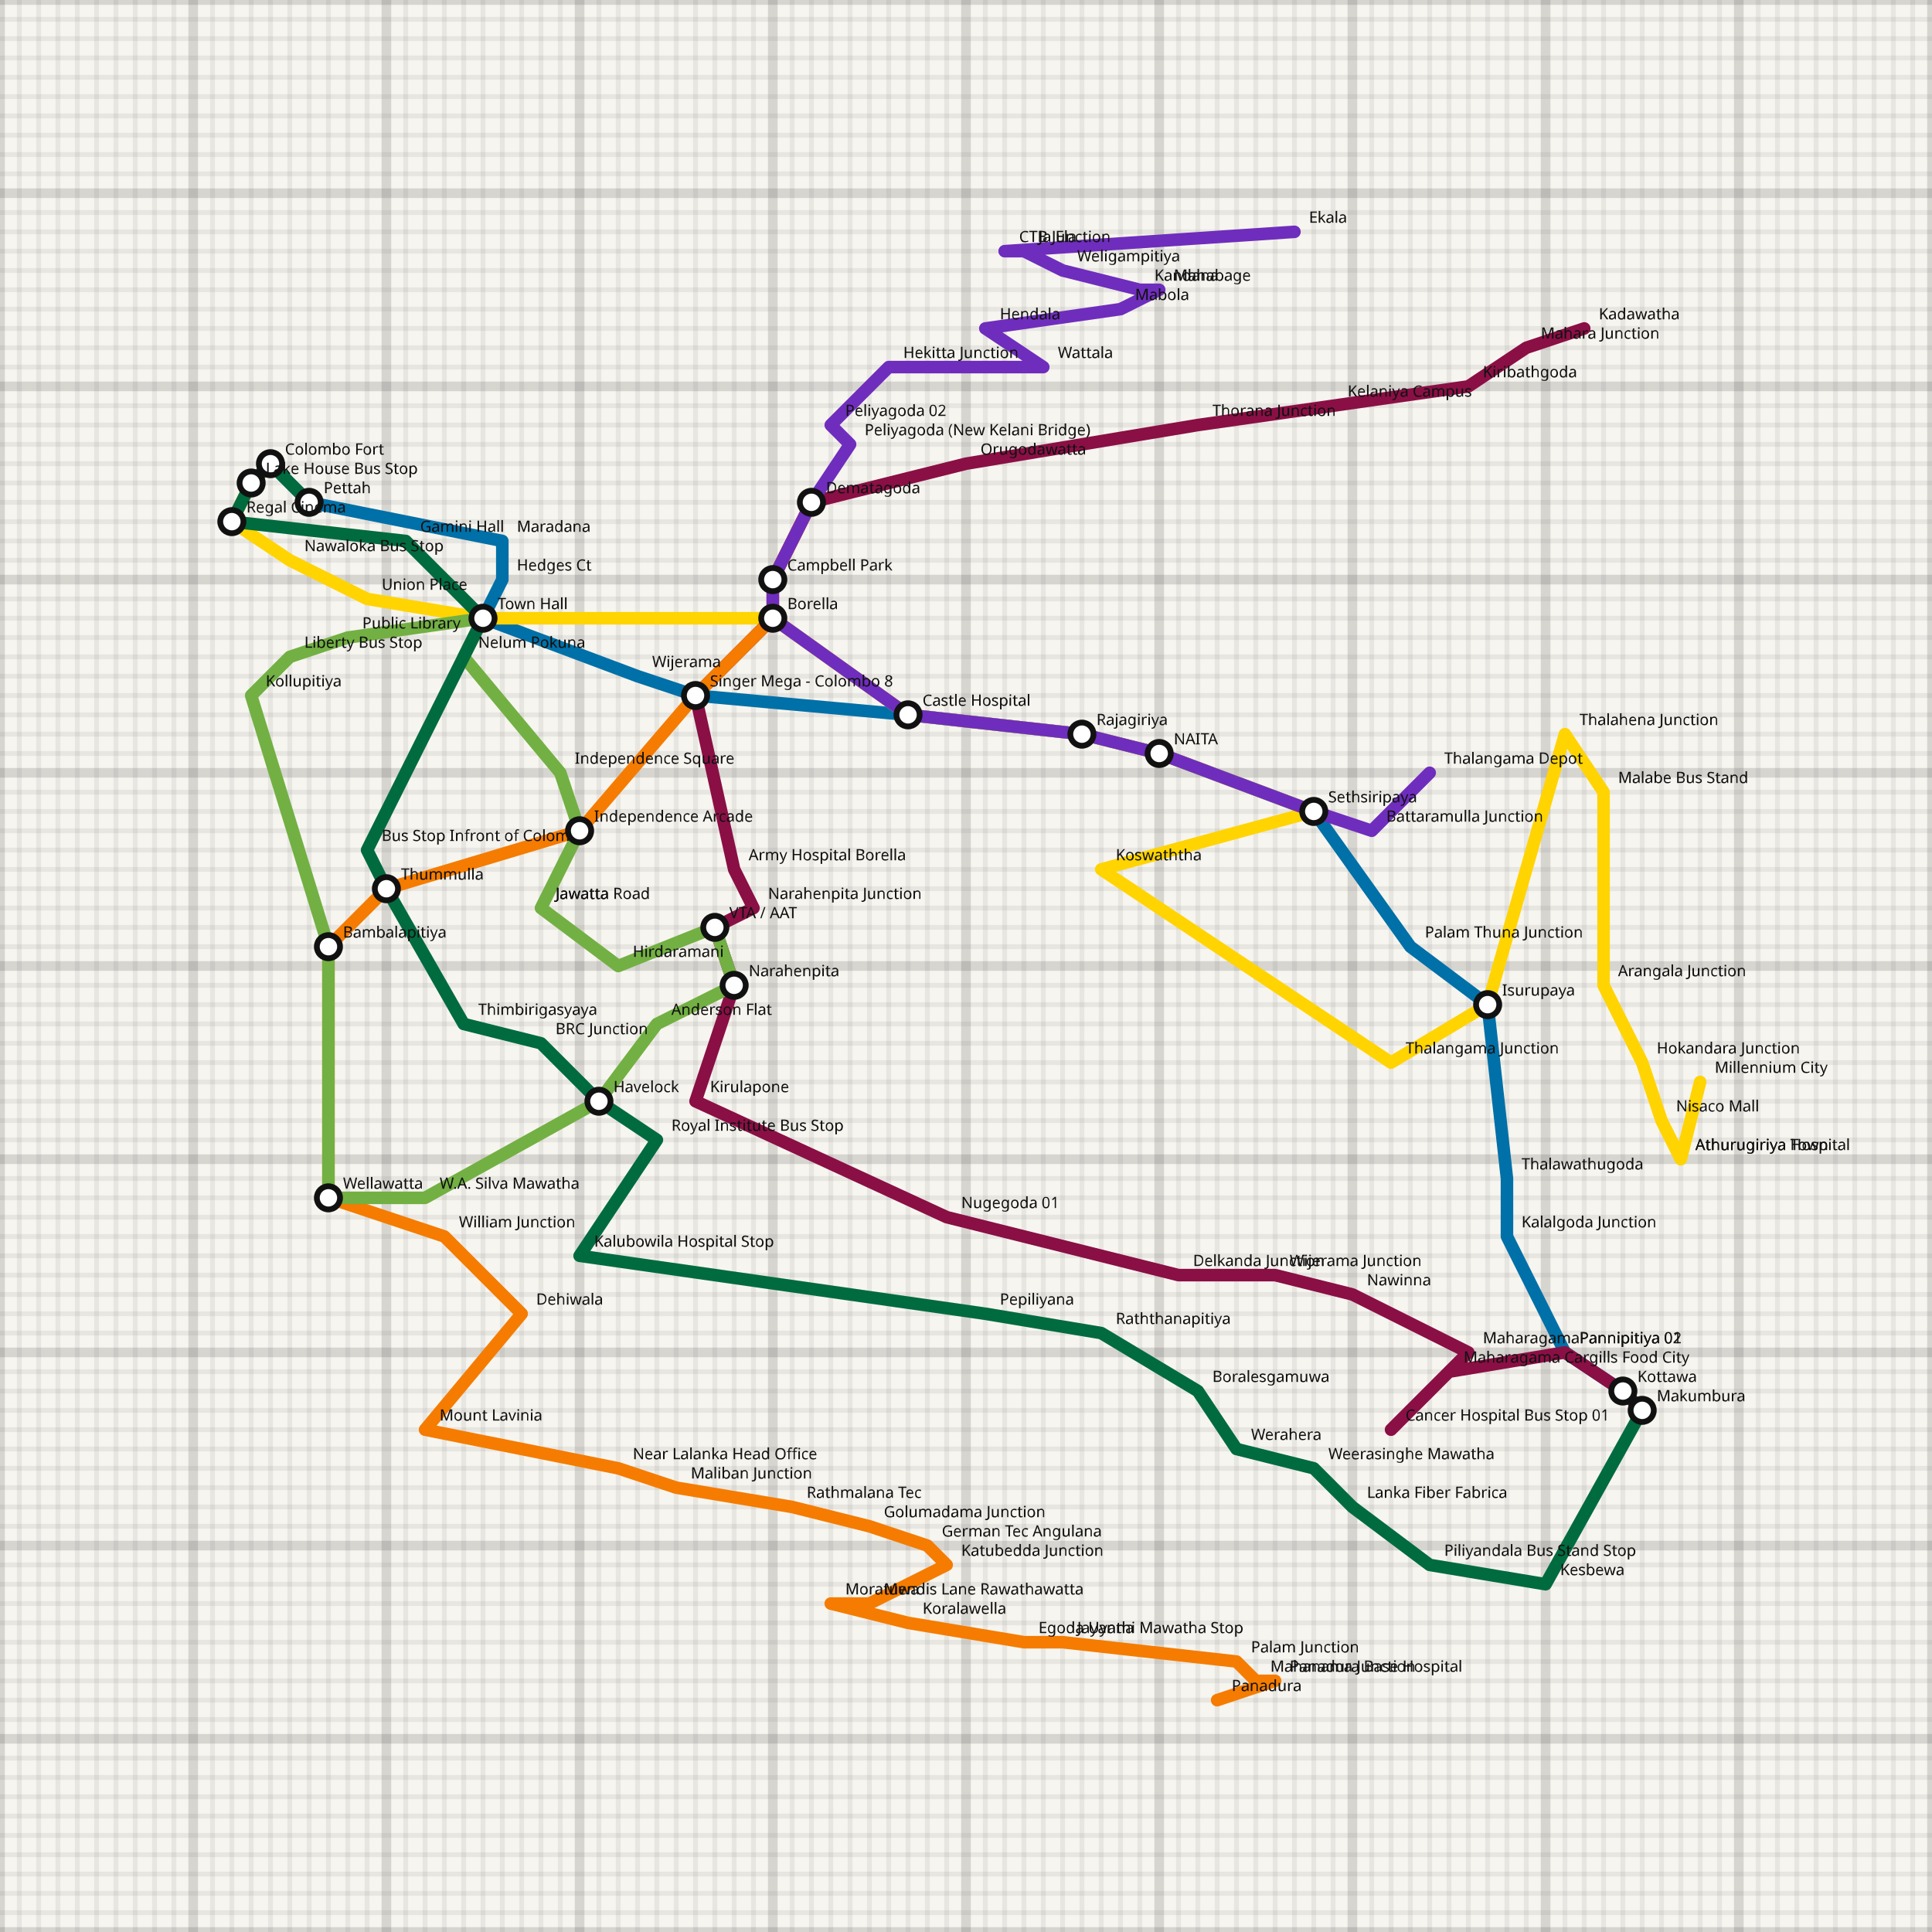
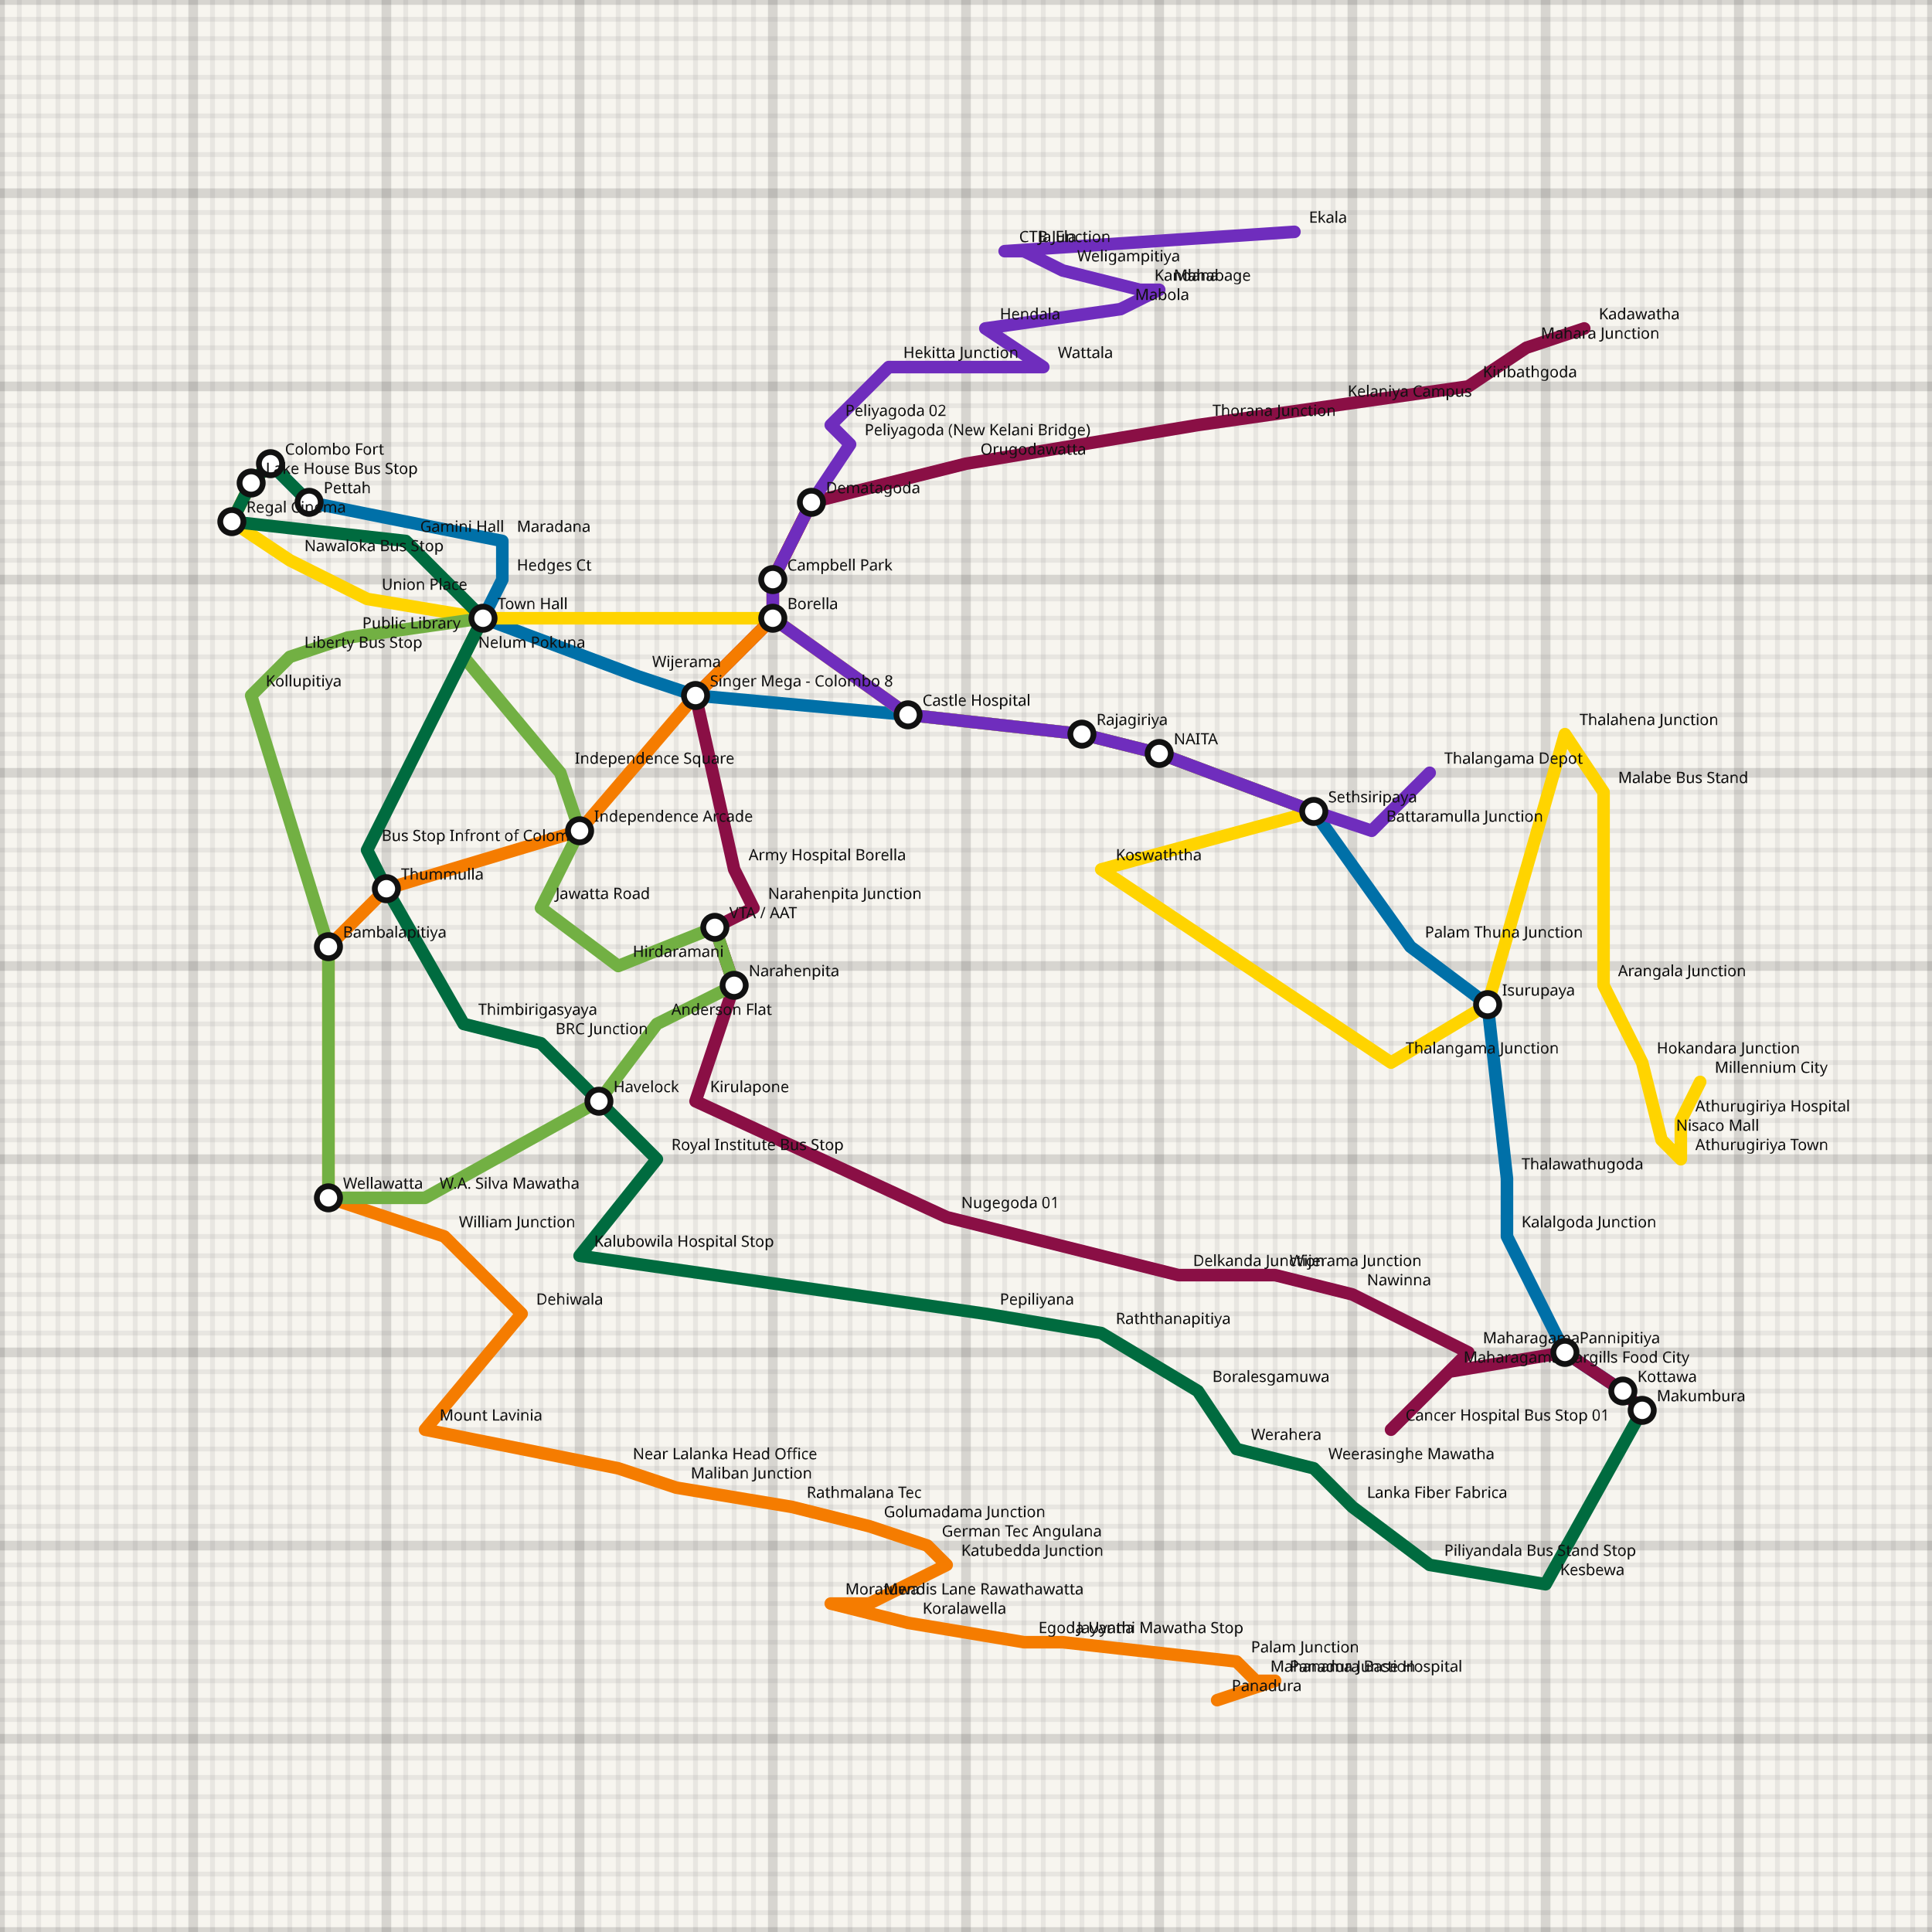
<svg xmlns="http://www.w3.org/2000/svg" width="100" height="100" viewBox="0 0 100 100">
  <style>
.grid-minor { stroke: #777; stroke-opacity: 0.12; stroke-width: 0.25; }
.grid-major { stroke: #555; stroke-opacity: 0.2; stroke-width: 0.5; }
.route { fill: none; stroke-linecap: round; stroke-linejoin: round; }
.interchange { fill: white; stroke: #111; stroke-width: 0.3; }
.label { font: 0.8px sans-serif; fill: #111; dominant-baseline: middle; }
</style>
  <rect width="100" height="100" fill="#f7f5ef" />
  <g class="coordinate-grid">
    <line class="grid-major" x1="0" y1="0" x2="0" y2="100" />
    <line class="grid-minor" x1="1" y1="0" x2="1" y2="100" />
    <line class="grid-minor" x1="2" y1="0" x2="2" y2="100" />
    <line class="grid-minor" x1="3" y1="0" x2="3" y2="100" />
    <line class="grid-minor" x1="4" y1="0" x2="4" y2="100" />
    <line class="grid-minor" x1="5" y1="0" x2="5" y2="100" />
    <line class="grid-minor" x1="6" y1="0" x2="6" y2="100" />
    <line class="grid-minor" x1="7" y1="0" x2="7" y2="100" />
    <line class="grid-minor" x1="8" y1="0" x2="8" y2="100" />
    <line class="grid-minor" x1="9" y1="0" x2="9" y2="100" />
    <line class="grid-major" x1="10" y1="0" x2="10" y2="100" />
    <line class="grid-minor" x1="11" y1="0" x2="11" y2="100" />
    <line class="grid-minor" x1="12" y1="0" x2="12" y2="100" />
    <line class="grid-minor" x1="13" y1="0" x2="13" y2="100" />
    <line class="grid-minor" x1="14" y1="0" x2="14" y2="100" />
    <line class="grid-minor" x1="15" y1="0" x2="15" y2="100" />
    <line class="grid-minor" x1="16" y1="0" x2="16" y2="100" />
    <line class="grid-minor" x1="17" y1="0" x2="17" y2="100" />
    <line class="grid-minor" x1="18" y1="0" x2="18" y2="100" />
    <line class="grid-minor" x1="19" y1="0" x2="19" y2="100" />
    <line class="grid-major" x1="20" y1="0" x2="20" y2="100" />
    <line class="grid-minor" x1="21" y1="0" x2="21" y2="100" />
    <line class="grid-minor" x1="22" y1="0" x2="22" y2="100" />
    <line class="grid-minor" x1="23" y1="0" x2="23" y2="100" />
    <line class="grid-minor" x1="24" y1="0" x2="24" y2="100" />
    <line class="grid-minor" x1="25" y1="0" x2="25" y2="100" />
    <line class="grid-minor" x1="26" y1="0" x2="26" y2="100" />
    <line class="grid-minor" x1="27" y1="0" x2="27" y2="100" />
    <line class="grid-minor" x1="28" y1="0" x2="28" y2="100" />
    <line class="grid-minor" x1="29" y1="0" x2="29" y2="100" />
    <line class="grid-major" x1="30" y1="0" x2="30" y2="100" />
    <line class="grid-minor" x1="31" y1="0" x2="31" y2="100" />
    <line class="grid-minor" x1="32" y1="0" x2="32" y2="100" />
    <line class="grid-minor" x1="33" y1="0" x2="33" y2="100" />
    <line class="grid-minor" x1="34" y1="0" x2="34" y2="100" />
    <line class="grid-minor" x1="35" y1="0" x2="35" y2="100" />
    <line class="grid-minor" x1="36" y1="0" x2="36" y2="100" />
    <line class="grid-minor" x1="37" y1="0" x2="37" y2="100" />
    <line class="grid-minor" x1="38" y1="0" x2="38" y2="100" />
    <line class="grid-minor" x1="39" y1="0" x2="39" y2="100" />
    <line class="grid-major" x1="40" y1="0" x2="40" y2="100" />
    <line class="grid-minor" x1="41" y1="0" x2="41" y2="100" />
    <line class="grid-minor" x1="42" y1="0" x2="42" y2="100" />
    <line class="grid-minor" x1="43" y1="0" x2="43" y2="100" />
    <line class="grid-minor" x1="44" y1="0" x2="44" y2="100" />
    <line class="grid-minor" x1="45" y1="0" x2="45" y2="100" />
    <line class="grid-minor" x1="46" y1="0" x2="46" y2="100" />
    <line class="grid-minor" x1="47" y1="0" x2="47" y2="100" />
    <line class="grid-minor" x1="48" y1="0" x2="48" y2="100" />
    <line class="grid-minor" x1="49" y1="0" x2="49" y2="100" />
    <line class="grid-major" x1="50" y1="0" x2="50" y2="100" />
    <line class="grid-minor" x1="51" y1="0" x2="51" y2="100" />
    <line class="grid-minor" x1="52" y1="0" x2="52" y2="100" />
    <line class="grid-minor" x1="53" y1="0" x2="53" y2="100" />
    <line class="grid-minor" x1="54" y1="0" x2="54" y2="100" />
    <line class="grid-minor" x1="55" y1="0" x2="55" y2="100" />
    <line class="grid-minor" x1="56" y1="0" x2="56" y2="100" />
    <line class="grid-minor" x1="57" y1="0" x2="57" y2="100" />
    <line class="grid-minor" x1="58" y1="0" x2="58" y2="100" />
    <line class="grid-minor" x1="59" y1="0" x2="59" y2="100" />
    <line class="grid-major" x1="60" y1="0" x2="60" y2="100" />
    <line class="grid-minor" x1="61" y1="0" x2="61" y2="100" />
    <line class="grid-minor" x1="62" y1="0" x2="62" y2="100" />
    <line class="grid-minor" x1="63" y1="0" x2="63" y2="100" />
    <line class="grid-minor" x1="64" y1="0" x2="64" y2="100" />
    <line class="grid-minor" x1="65" y1="0" x2="65" y2="100" />
    <line class="grid-minor" x1="66" y1="0" x2="66" y2="100" />
    <line class="grid-minor" x1="67" y1="0" x2="67" y2="100" />
    <line class="grid-minor" x1="68" y1="0" x2="68" y2="100" />
    <line class="grid-minor" x1="69" y1="0" x2="69" y2="100" />
    <line class="grid-major" x1="70" y1="0" x2="70" y2="100" />
    <line class="grid-minor" x1="71" y1="0" x2="71" y2="100" />
    <line class="grid-minor" x1="72" y1="0" x2="72" y2="100" />
    <line class="grid-minor" x1="73" y1="0" x2="73" y2="100" />
    <line class="grid-minor" x1="74" y1="0" x2="74" y2="100" />
    <line class="grid-minor" x1="75" y1="0" x2="75" y2="100" />
    <line class="grid-minor" x1="76" y1="0" x2="76" y2="100" />
    <line class="grid-minor" x1="77" y1="0" x2="77" y2="100" />
    <line class="grid-minor" x1="78" y1="0" x2="78" y2="100" />
    <line class="grid-minor" x1="79" y1="0" x2="79" y2="100" />
    <line class="grid-major" x1="80" y1="0" x2="80" y2="100" />
    <line class="grid-minor" x1="81" y1="0" x2="81" y2="100" />
    <line class="grid-minor" x1="82" y1="0" x2="82" y2="100" />
    <line class="grid-minor" x1="83" y1="0" x2="83" y2="100" />
    <line class="grid-minor" x1="84" y1="0" x2="84" y2="100" />
    <line class="grid-minor" x1="85" y1="0" x2="85" y2="100" />
    <line class="grid-minor" x1="86" y1="0" x2="86" y2="100" />
    <line class="grid-minor" x1="87" y1="0" x2="87" y2="100" />
    <line class="grid-minor" x1="88" y1="0" x2="88" y2="100" />
    <line class="grid-minor" x1="89" y1="0" x2="89" y2="100" />
    <line class="grid-major" x1="90" y1="0" x2="90" y2="100" />
    <line class="grid-minor" x1="91" y1="0" x2="91" y2="100" />
    <line class="grid-minor" x1="92" y1="0" x2="92" y2="100" />
    <line class="grid-minor" x1="93" y1="0" x2="93" y2="100" />
    <line class="grid-minor" x1="94" y1="0" x2="94" y2="100" />
    <line class="grid-minor" x1="95" y1="0" x2="95" y2="100" />
    <line class="grid-minor" x1="96" y1="0" x2="96" y2="100" />
    <line class="grid-minor" x1="97" y1="0" x2="97" y2="100" />
    <line class="grid-minor" x1="98" y1="0" x2="98" y2="100" />
    <line class="grid-minor" x1="99" y1="0" x2="99" y2="100" />
    <line class="grid-major" x1="100" y1="0" x2="100" y2="100" />
    <line class="grid-major" x1="0" y1="0" x2="100" y2="0" />
    <line class="grid-minor" x1="0" y1="1" x2="100" y2="1" />
    <line class="grid-minor" x1="0" y1="2" x2="100" y2="2" />
    <line class="grid-minor" x1="0" y1="3" x2="100" y2="3" />
    <line class="grid-minor" x1="0" y1="4" x2="100" y2="4" />
    <line class="grid-minor" x1="0" y1="5" x2="100" y2="5" />
    <line class="grid-minor" x1="0" y1="6" x2="100" y2="6" />
    <line class="grid-minor" x1="0" y1="7" x2="100" y2="7" />
    <line class="grid-minor" x1="0" y1="8" x2="100" y2="8" />
    <line class="grid-minor" x1="0" y1="9" x2="100" y2="9" />
    <line class="grid-major" x1="0" y1="10" x2="100" y2="10" />
    <line class="grid-minor" x1="0" y1="11" x2="100" y2="11" />
    <line class="grid-minor" x1="0" y1="12" x2="100" y2="12" />
    <line class="grid-minor" x1="0" y1="13" x2="100" y2="13" />
    <line class="grid-minor" x1="0" y1="14" x2="100" y2="14" />
    <line class="grid-minor" x1="0" y1="15" x2="100" y2="15" />
    <line class="grid-minor" x1="0" y1="16" x2="100" y2="16" />
    <line class="grid-minor" x1="0" y1="17" x2="100" y2="17" />
    <line class="grid-minor" x1="0" y1="18" x2="100" y2="18" />
    <line class="grid-minor" x1="0" y1="19" x2="100" y2="19" />
    <line class="grid-major" x1="0" y1="20" x2="100" y2="20" />
    <line class="grid-minor" x1="0" y1="21" x2="100" y2="21" />
    <line class="grid-minor" x1="0" y1="22" x2="100" y2="22" />
    <line class="grid-minor" x1="0" y1="23" x2="100" y2="23" />
    <line class="grid-minor" x1="0" y1="24" x2="100" y2="24" />
    <line class="grid-minor" x1="0" y1="25" x2="100" y2="25" />
    <line class="grid-minor" x1="0" y1="26" x2="100" y2="26" />
    <line class="grid-minor" x1="0" y1="27" x2="100" y2="27" />
    <line class="grid-minor" x1="0" y1="28" x2="100" y2="28" />
    <line class="grid-minor" x1="0" y1="29" x2="100" y2="29" />
    <line class="grid-major" x1="0" y1="30" x2="100" y2="30" />
    <line class="grid-minor" x1="0" y1="31" x2="100" y2="31" />
    <line class="grid-minor" x1="0" y1="32" x2="100" y2="32" />
    <line class="grid-minor" x1="0" y1="33" x2="100" y2="33" />
    <line class="grid-minor" x1="0" y1="34" x2="100" y2="34" />
    <line class="grid-minor" x1="0" y1="35" x2="100" y2="35" />
    <line class="grid-minor" x1="0" y1="36" x2="100" y2="36" />
    <line class="grid-minor" x1="0" y1="37" x2="100" y2="37" />
    <line class="grid-minor" x1="0" y1="38" x2="100" y2="38" />
    <line class="grid-minor" x1="0" y1="39" x2="100" y2="39" />
    <line class="grid-major" x1="0" y1="40" x2="100" y2="40" />
    <line class="grid-minor" x1="0" y1="41" x2="100" y2="41" />
    <line class="grid-minor" x1="0" y1="42" x2="100" y2="42" />
    <line class="grid-minor" x1="0" y1="43" x2="100" y2="43" />
    <line class="grid-minor" x1="0" y1="44" x2="100" y2="44" />
    <line class="grid-minor" x1="0" y1="45" x2="100" y2="45" />
    <line class="grid-minor" x1="0" y1="46" x2="100" y2="46" />
    <line class="grid-minor" x1="0" y1="47" x2="100" y2="47" />
    <line class="grid-minor" x1="0" y1="48" x2="100" y2="48" />
    <line class="grid-minor" x1="0" y1="49" x2="100" y2="49" />
    <line class="grid-major" x1="0" y1="50" x2="100" y2="50" />
    <line class="grid-minor" x1="0" y1="51" x2="100" y2="51" />
    <line class="grid-minor" x1="0" y1="52" x2="100" y2="52" />
    <line class="grid-minor" x1="0" y1="53" x2="100" y2="53" />
    <line class="grid-minor" x1="0" y1="54" x2="100" y2="54" />
    <line class="grid-minor" x1="0" y1="55" x2="100" y2="55" />
    <line class="grid-minor" x1="0" y1="56" x2="100" y2="56" />
    <line class="grid-minor" x1="0" y1="57" x2="100" y2="57" />
    <line class="grid-minor" x1="0" y1="58" x2="100" y2="58" />
    <line class="grid-minor" x1="0" y1="59" x2="100" y2="59" />
    <line class="grid-major" x1="0" y1="60" x2="100" y2="60" />
    <line class="grid-minor" x1="0" y1="61" x2="100" y2="61" />
    <line class="grid-minor" x1="0" y1="62" x2="100" y2="62" />
    <line class="grid-minor" x1="0" y1="63" x2="100" y2="63" />
    <line class="grid-minor" x1="0" y1="64" x2="100" y2="64" />
    <line class="grid-minor" x1="0" y1="65" x2="100" y2="65" />
    <line class="grid-minor" x1="0" y1="66" x2="100" y2="66" />
    <line class="grid-minor" x1="0" y1="67" x2="100" y2="67" />
    <line class="grid-minor" x1="0" y1="68" x2="100" y2="68" />
    <line class="grid-minor" x1="0" y1="69" x2="100" y2="69" />
    <line class="grid-major" x1="0" y1="70" x2="100" y2="70" />
    <line class="grid-minor" x1="0" y1="71" x2="100" y2="71" />
    <line class="grid-minor" x1="0" y1="72" x2="100" y2="72" />
    <line class="grid-minor" x1="0" y1="73" x2="100" y2="73" />
    <line class="grid-minor" x1="0" y1="74" x2="100" y2="74" />
    <line class="grid-minor" x1="0" y1="75" x2="100" y2="75" />
    <line class="grid-minor" x1="0" y1="76" x2="100" y2="76" />
    <line class="grid-minor" x1="0" y1="77" x2="100" y2="77" />
    <line class="grid-minor" x1="0" y1="78" x2="100" y2="78" />
    <line class="grid-minor" x1="0" y1="79" x2="100" y2="79" />
    <line class="grid-major" x1="0" y1="80" x2="100" y2="80" />
    <line class="grid-minor" x1="0" y1="81" x2="100" y2="81" />
    <line class="grid-minor" x1="0" y1="82" x2="100" y2="82" />
    <line class="grid-minor" x1="0" y1="83" x2="100" y2="83" />
    <line class="grid-minor" x1="0" y1="84" x2="100" y2="84" />
    <line class="grid-minor" x1="0" y1="85" x2="100" y2="85" />
    <line class="grid-minor" x1="0" y1="86" x2="100" y2="86" />
    <line class="grid-minor" x1="0" y1="87" x2="100" y2="87" />
    <line class="grid-minor" x1="0" y1="88" x2="100" y2="88" />
    <line class="grid-minor" x1="0" y1="89" x2="100" y2="89" />
    <line class="grid-major" x1="0" y1="90" x2="100" y2="90" />
    <line class="grid-minor" x1="0" y1="91" x2="100" y2="91" />
    <line class="grid-minor" x1="0" y1="92" x2="100" y2="92" />
    <line class="grid-minor" x1="0" y1="93" x2="100" y2="93" />
    <line class="grid-minor" x1="0" y1="94" x2="100" y2="94" />
    <line class="grid-minor" x1="0" y1="95" x2="100" y2="95" />
    <line class="grid-minor" x1="0" y1="96" x2="100" y2="96" />
    <line class="grid-minor" x1="0" y1="97" x2="100" y2="97" />
    <line class="grid-minor" x1="0" y1="98" x2="100" y2="98" />
    <line class="grid-minor" x1="0" y1="99" x2="100" y2="99" />
    <line class="grid-major" x1="0" y1="100" x2="100" y2="100" />
  </g>
  <polyline class="route" points="85,73 84,72 81,70 78,64 78,61 77,52 73,49 68,42 60,39 56,38 47,37 36,36 33,35 25,32 26,30 26,28 16,26 14,24" stroke="#0070a8" stroke-width="0.65" />
-   <polyline class="route" points="88,56 87,60 87,60 86,58 85,55 83,51 83,41 81,38 77,52 72,55 57,45 68,42 60,39 56,38 47,37 40,32 25,32 19,31 15,29 12,27 13,25 14,24" stroke="#ffd400" stroke-width="0.65" />
+   <polyline class="route" points="88,56 87,58 87,60 86,59 85,55 83,51 83,41 81,38 77,52 72,55 57,45 68,42 60,39 56,38 47,37 40,32 25,32 19,31 15,29 12,27 13,25 14,24" stroke="#ffd400" stroke-width="0.65" />
  <polyline class="route" points="85,73 84,72 81,70 75,71 72,74 76,70 70,67 66,66 61,66 49,63 36,57 38,51 37,48 39,47 38,45 36,36 40,32 40,30 42,26 50,24 62,22 69,21 76,20 79,18 82,17" stroke="#8a0f45" stroke-width="0.65" />
  <polyline class="route" points="42,26 40,30 40,32 36,36 30,43 20,46 17,49 17,62 23,64 27,68 22,74 32,76 35,77 41,78 45,79 48,80 49,81 45,83 43,83 47,84 53,85 55,85 64,86 65,87 66,87 63,88" stroke="#f57c00" stroke-width="0.65" />
  <polyline class="route" points="74,40 71,43 68,42 60,39 56,38 47,37 40,32 40,30 42,26 44,23 43,22 46,19 54,19 51,17 58,16 60,15 59,15 55,14 53,13 52,13 67,12" stroke="#6f2dbd" stroke-width="0.65" />
-   <polyline class="route" points="13,36 15,34 18,33 25,32 24,34 29,40 30,43 28,47 28,47 32,50 37,48 38,51 34,53 31,57 22,62 17,62 17,49 13,36" stroke="#72b043" stroke-width="0.65" />
-   <polyline class="route" points="85,73 80,82 74,81 70,78 68,76 64,75 62,72 57,69 51,68 30,65 34,59 31,57 28,54 24,53 20,46 19,44 25,32 21,28 12,27 13,25 14,24 16,26" stroke="#006b3f" stroke-width="0.65" />
+   <polyline class="route" points="13,36 15,34 18,33 25,32 24,34 29,40 30,43 28,47 32,50 37,48 38,51 34,53 31,57 22,62 17,62 17,49 13,36" stroke="#72b043" stroke-width="0.65" />
+   <polyline class="route" points="85,73 80,82 74,81 70,78 68,76 64,75 62,72 57,69 51,68 30,65 34,60 31,57 28,54 24,53 20,46 19,44 25,32 21,28 12,27 13,25 14,24 16,26" stroke="#006b3f" stroke-width="0.65" />
  <text class="label" x="34.75" y="52.25">Anderson Flat</text>
  <text class="label" x="83.75" y="50.25">Arangala Junction</text>
  <text class="label" x="38.75" y="44.25">Army Hospital Borella</text>
-   <text class="label" x="87.75" y="59.25">Athurugiriya Hospital</text>
+   <text class="label" x="87.75" y="57.25">Athurugiriya Hospital</text>
  <text class="label" x="87.75" y="59.25">Athurugiriya Town</text>
  <circle class="interchange" cx="17" cy="49" r="0.6" />
  <text class="label" x="17.75" y="48.25">Bambalapitiya</text>
  <text class="label" x="71.75" y="42.25">Battaramulla Junction</text>
  <text class="label" x="62.75" y="71.25">Boralesgamuwa</text>
  <circle class="interchange" cx="40" cy="32" r="0.6" />
  <text class="label" x="40.75" y="31.25">Borella</text>
  <text class="label" x="28.75" y="53.25">BRC Junction</text>
  <text class="label" x="19.75" y="43.25">Bus Stop Infront of Colombo</text>
  <circle class="interchange" cx="40" cy="30" r="0.6" />
  <text class="label" x="40.75" y="29.25">Campbell Park</text>
  <text class="label" x="72.75" y="73.25">Cancer Hospital Bus Stop 01</text>
  <circle class="interchange" cx="47" cy="37" r="0.6" />
  <text class="label" x="47.75" y="36.25">Castle Hospital</text>
  <circle class="interchange" cx="14" cy="24" r="0.6" />
  <text class="label" x="14.75" y="23.25">Colombo Fort</text>
  <text class="label" x="52.75" y="12.25">CTB Junction</text>
  <text class="label" x="27.75" y="67.25">Dehiwala</text>
  <text class="label" x="61.75" y="65.25">Delkanda Junction</text>
  <circle class="interchange" cx="42" cy="26" r="0.6" />
  <text class="label" x="42.75" y="25.25">Dematagoda</text>
  <text class="label" x="53.75" y="84.25">Egoda Uyana</text>
  <text class="label" x="67.75" y="11.25">Ekala</text>
  <text class="label" x="21.75" y="27.25">Gamini Hall</text>
  <text class="label" x="48.75" y="79.25">German Tec Angulana</text>
  <text class="label" x="45.75" y="78.25">Golumadama Junction</text>
  <circle class="interchange" cx="31" cy="57" r="0.6" />
  <text class="label" x="31.75" y="56.25">Havelock</text>
  <text class="label" x="26.75" y="29.25">Hedges Ct</text>
  <text class="label" x="46.75" y="18.25">Hekitta Junction</text>
  <text class="label" x="51.75" y="16.25">Hendala</text>
  <text class="label" x="32.75" y="49.25">Hirdaramani</text>
  <text class="label" x="85.75" y="54.25">Hokandara Junction</text>
  <circle class="interchange" cx="30" cy="43" r="0.6" />
  <text class="label" x="30.75" y="42.25">Independence Arcade</text>
  <text class="label" x="29.75" y="39.25">Independence Square</text>
  <circle class="interchange" cx="77" cy="52" r="0.6" />
  <text class="label" x="77.75" y="51.25">Isurupaya</text>
  <text class="label" x="53.75" y="12.25">Ja Ela</text>
  <text class="label" x="28.75" y="46.25">Jawatta Road</text>
-   <text class="label" x="28.75" y="46.25">Jawatta</text>
  <text class="label" x="55.75" y="84.25">Jayanthi Mawatha Stop</text>
  <text class="label" x="82.75" y="16.25">Kadawatha</text>
  <text class="label" x="78.75" y="63.25">Kalalgoda Junction</text>
  <text class="label" x="30.75" y="64.25">Kalubowila Hospital Stop</text>
  <text class="label" x="59.75" y="14.25">Kandana</text>
  <text class="label" x="49.75" y="80.25">Katubedda Junction</text>
  <text class="label" x="69.75" y="20.25">Kelaniya Campus</text>
  <text class="label" x="80.75" y="81.25">Kesbewa</text>
  <text class="label" x="76.75" y="19.25">Kiribathgoda</text>
  <text class="label" x="36.75" y="56.25">Kirulapone</text>
  <text class="label" x="13.75" y="35.25">Kollupitiya</text>
  <text class="label" x="47.75" y="83.25">Koralawella</text>
  <text class="label" x="57.75" y="44.25">Koswaththa</text>
  <circle class="interchange" cx="84" cy="72" r="0.6" />
  <text class="label" x="84.75" y="71.25">Kottawa</text>
  <circle class="interchange" cx="13" cy="25" r="0.6" />
  <text class="label" x="13.75" y="24.25">Lake House Bus Stop</text>
  <text class="label" x="70.75" y="77.25">Lanka Fiber Fabrica</text>
  <text class="label" x="15.75" y="33.25">Liberty Bus Stop</text>
  <text class="label" x="58.75" y="15.25">Mabola</text>
  <text class="label" x="60.75" y="14.25">Mahabage</text>
  <text class="label" x="65.75" y="86.25">Mahanama Junction</text>
  <text class="label" x="79.75" y="17.25">Mahara Junction</text>
  <text class="label" x="75.75" y="70.25">Maharagama Cargills Food City</text>
  <text class="label" x="76.75" y="69.25">Maharagama</text>
  <circle class="interchange" cx="85" cy="73" r="0.6" />
  <text class="label" x="85.75" y="72.25">Makumbura</text>
  <text class="label" x="83.75" y="40.25">Malabe Bus Stand</text>
  <text class="label" x="35.75" y="76.25">Maliban Junction</text>
  <text class="label" x="26.75" y="27.25">Maradana</text>
  <text class="label" x="45.75" y="82.25">Mendis Lane Rawathawatta</text>
  <text class="label" x="88.75" y="55.25">Millennium City</text>
  <text class="label" x="43.75" y="82.25">Moratuwa</text>
  <text class="label" x="22.75" y="73.25">Mount Lavinia</text>
  <circle class="interchange" cx="60" cy="39" r="0.6" />
  <text class="label" x="60.75" y="38.25">NAITA</text>
  <text class="label" x="39.75" y="46.25">Narahenpita Junction</text>
  <circle class="interchange" cx="38" cy="51" r="0.6" />
  <text class="label" x="38.75" y="50.25">Narahenpita</text>
  <text class="label" x="15.75" y="28.25">Nawaloka Bus Stop</text>
  <text class="label" x="70.75" y="66.25">Nawinna</text>
  <text class="label" x="32.75" y="75.25">Near Lalanka Head Office</text>
  <text class="label" x="24.75" y="33.25">Nelum Pokuna</text>
-   <text class="label" x="86.75" y="57.25">Nisaco Mall</text>
+   <text class="label" x="86.75" y="58.25">Nisaco Mall</text>
  <text class="label" x="49.75" y="62.25">Nugegoda 01</text>
  <text class="label" x="50.75" y="23.25">Orugodawatta</text>
  <text class="label" x="64.75" y="85.25">Palam Junction</text>
  <text class="label" x="73.75" y="48.25">Palam Thuna Junction</text>
  <text class="label" x="66.75" y="86.25">Panadura Base Hospital</text>
  <text class="label" x="63.75" y="87.25">Panadura</text>
-   <text class="label" x="81.75" y="69.25">Pannipitiya 01</text>
-   <text class="label" x="81.75" y="69.25">Pannipitiya 02</text>
+   <circle class="interchange" cx="81" cy="70" r="0.6" />
+   <text class="label" x="81.75" y="69.25">Pannipitiya</text>
  <text class="label" x="44.75" y="22.25">Peliyagoda (New Kelani Bridge)</text>
  <text class="label" x="43.75" y="21.25">Peliyagoda 02</text>
  <text class="label" x="51.75" y="67.25">Pepiliyana</text>
  <circle class="interchange" cx="16" cy="26" r="0.6" />
  <text class="label" x="16.75" y="25.25">Pettah</text>
  <text class="label" x="74.75" y="80.25">Piliyandala Bus Stand Stop</text>
  <text class="label" x="18.75" y="32.25">Public Library</text>
  <circle class="interchange" cx="56" cy="38" r="0.6" />
  <text class="label" x="56.75" y="37.25">Rajagiriya</text>
  <text class="label" x="41.75" y="77.25">Rathmalana Tec</text>
  <text class="label" x="57.75" y="68.25">Raththanapitiya</text>
  <circle class="interchange" cx="12" cy="27" r="0.6" />
  <text class="label" x="12.75" y="26.25">Regal Cinema</text>
-   <text class="label" x="34.75" y="58.25">Royal Institute Bus Stop</text>
+   <text class="label" x="34.75" y="59.25">Royal Institute Bus Stop</text>
  <circle class="interchange" cx="68" cy="42" r="0.6" />
  <text class="label" x="68.75" y="41.25">Sethsiripaya</text>
  <circle class="interchange" cx="36" cy="36" r="0.6" />
  <text class="label" x="36.75" y="35.25">Singer Mega - Colombo 8</text>
  <text class="label" x="81.75" y="37.25">Thalahena Junction</text>
  <text class="label" x="74.75" y="39.25">Thalangama Depot</text>
  <text class="label" x="72.75" y="54.25">Thalangama Junction</text>
  <text class="label" x="78.75" y="60.25">Thalawathugoda</text>
  <text class="label" x="24.75" y="52.25">Thimbirigasyaya</text>
  <text class="label" x="62.75" y="21.25">Thorana Junction</text>
  <circle class="interchange" cx="20" cy="46" r="0.6" />
  <text class="label" x="20.75" y="45.25">Thummulla</text>
  <circle class="interchange" cx="25" cy="32" r="0.6" />
  <text class="label" x="25.75" y="31.25">Town Hall</text>
  <text class="label" x="19.75" y="30.25">Union Place</text>
  <circle class="interchange" cx="37" cy="48" r="0.6" />
  <text class="label" x="37.75" y="47.25">VTA / AAT</text>
  <text class="label" x="22.75" y="61.25">W.A. Silva Mawatha</text>
  <text class="label" x="54.75" y="18.25">Wattala</text>
  <text class="label" x="68.75" y="75.25">Weerasinghe Mawatha</text>
  <text class="label" x="55.75" y="13.25">Weligampitiya</text>
  <circle class="interchange" cx="17" cy="62" r="0.6" />
  <text class="label" x="17.75" y="61.25">Wellawatta</text>
  <text class="label" x="64.75" y="74.25">Werahera</text>
  <text class="label" x="66.75" y="65.25">Wijerama Junction</text>
  <text class="label" x="33.75" y="34.25">Wijerama</text>
  <text class="label" x="23.75" y="63.25">William Junction</text>
</svg>
